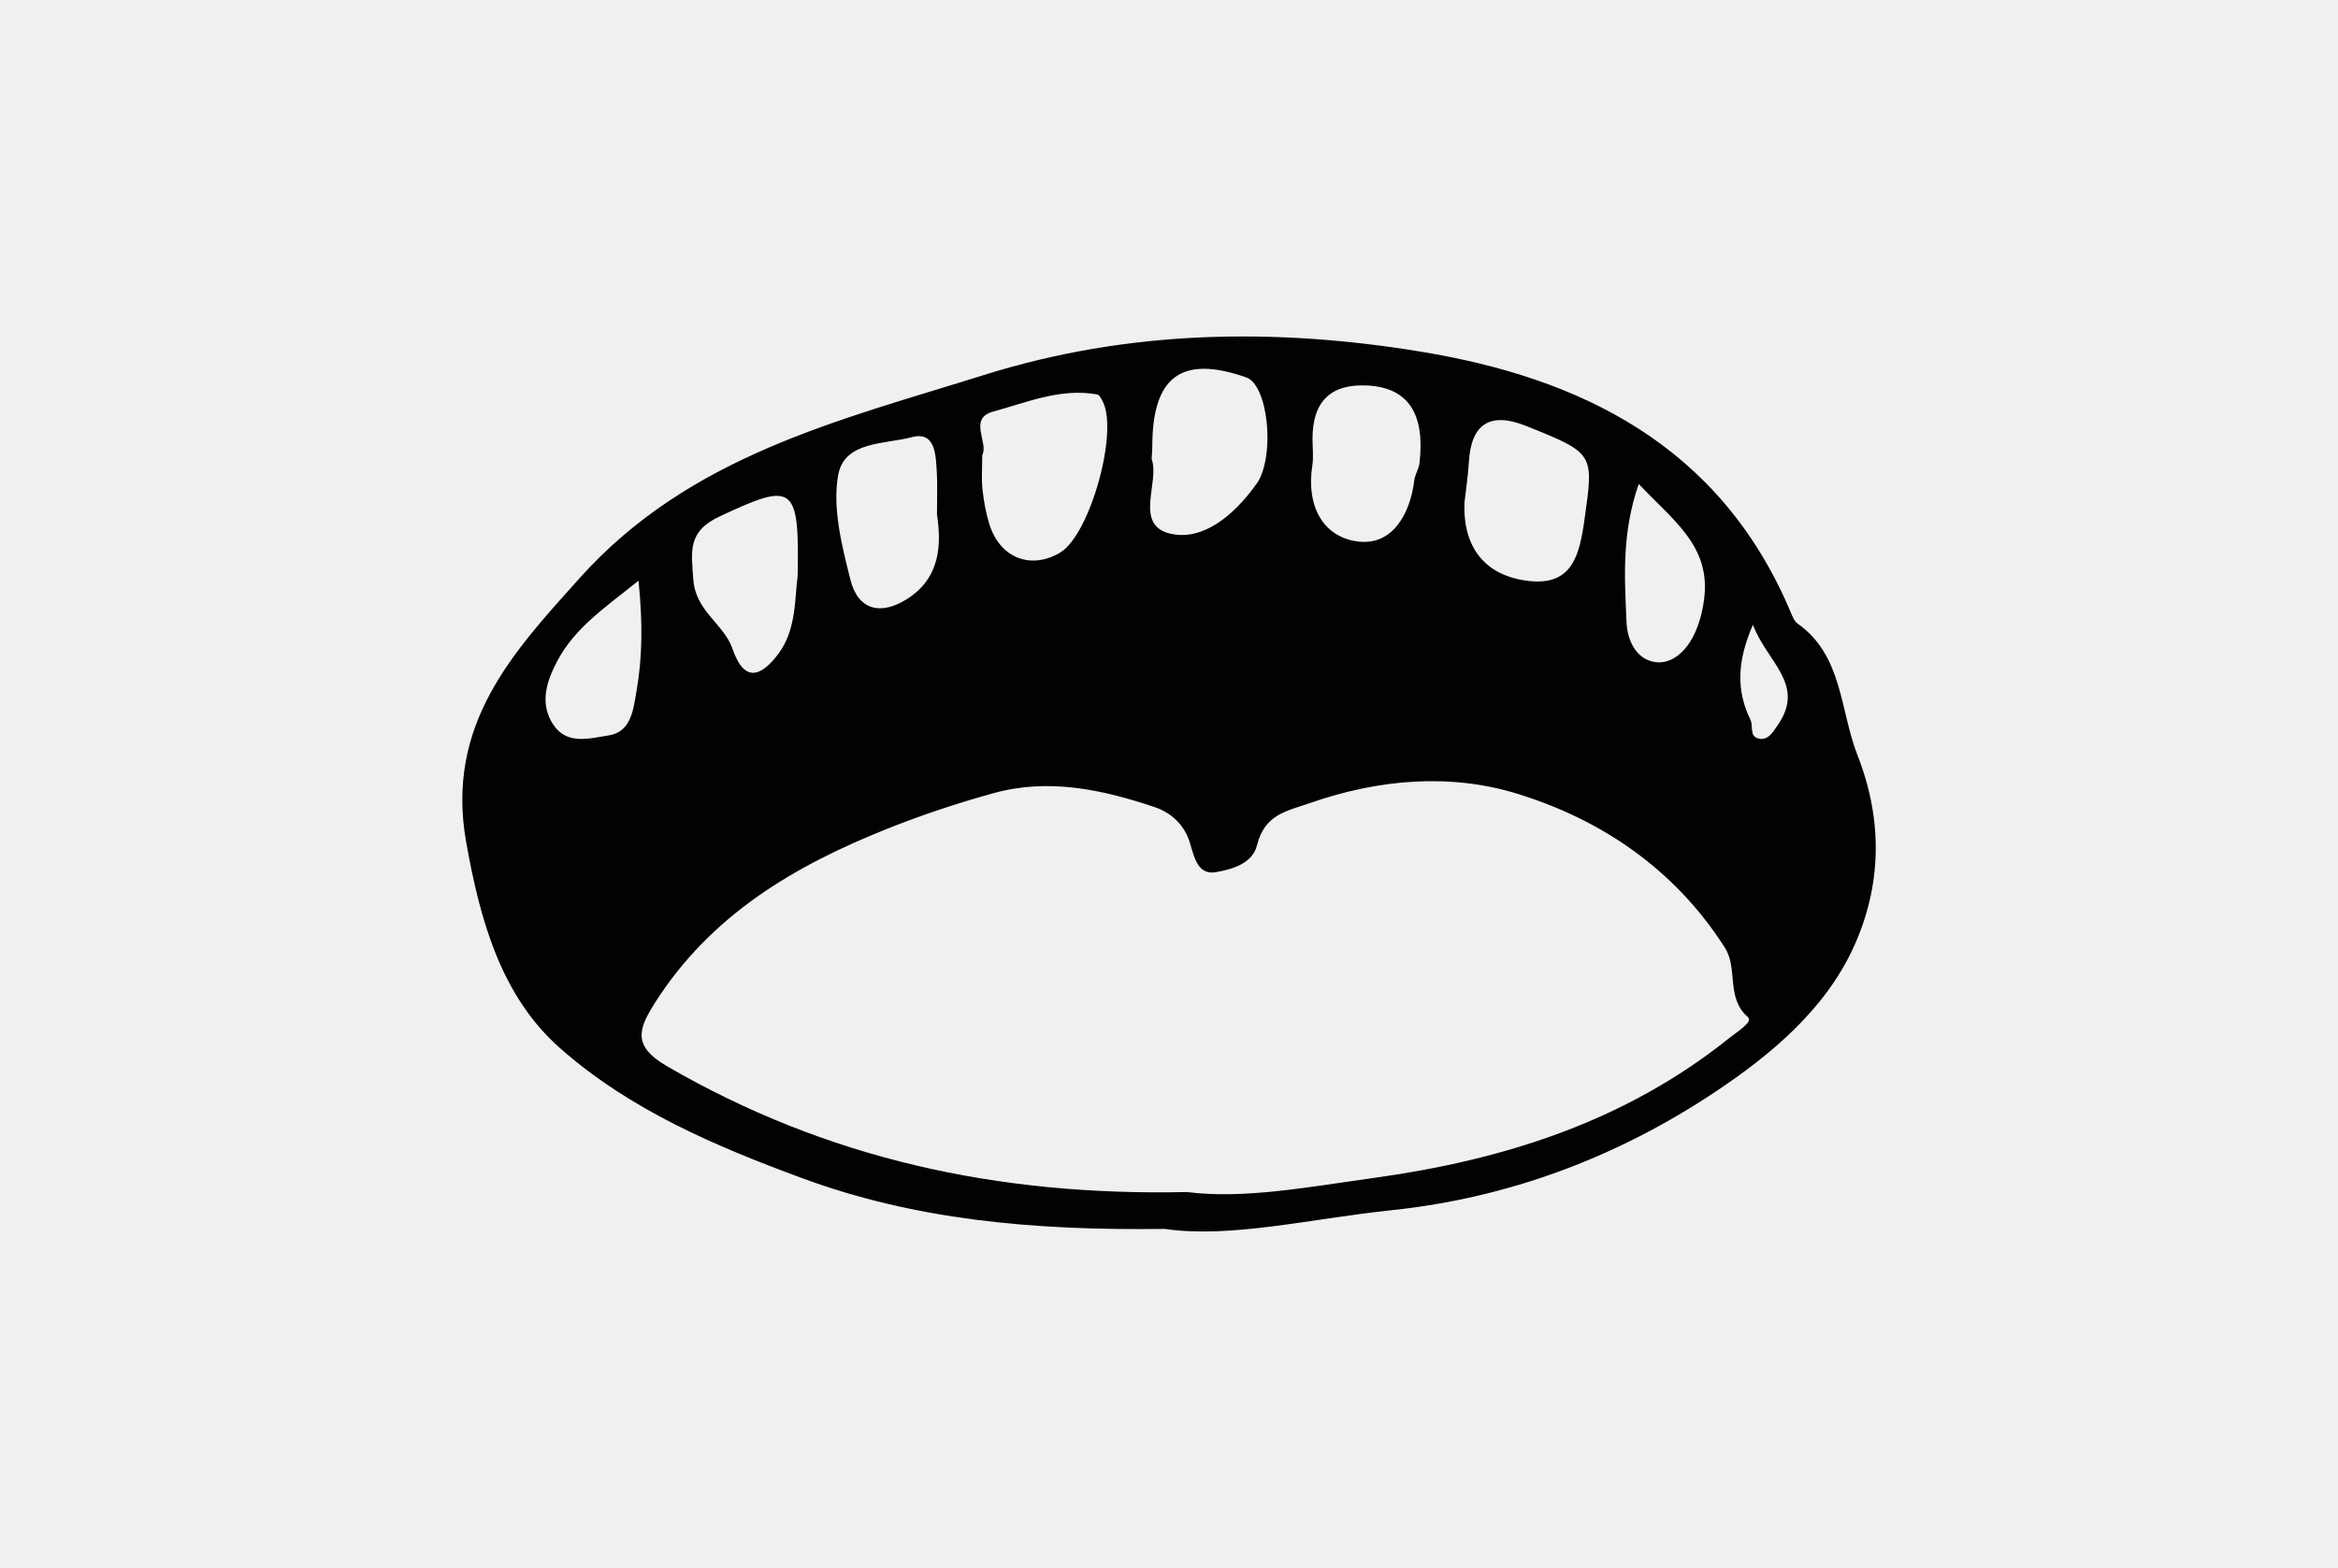
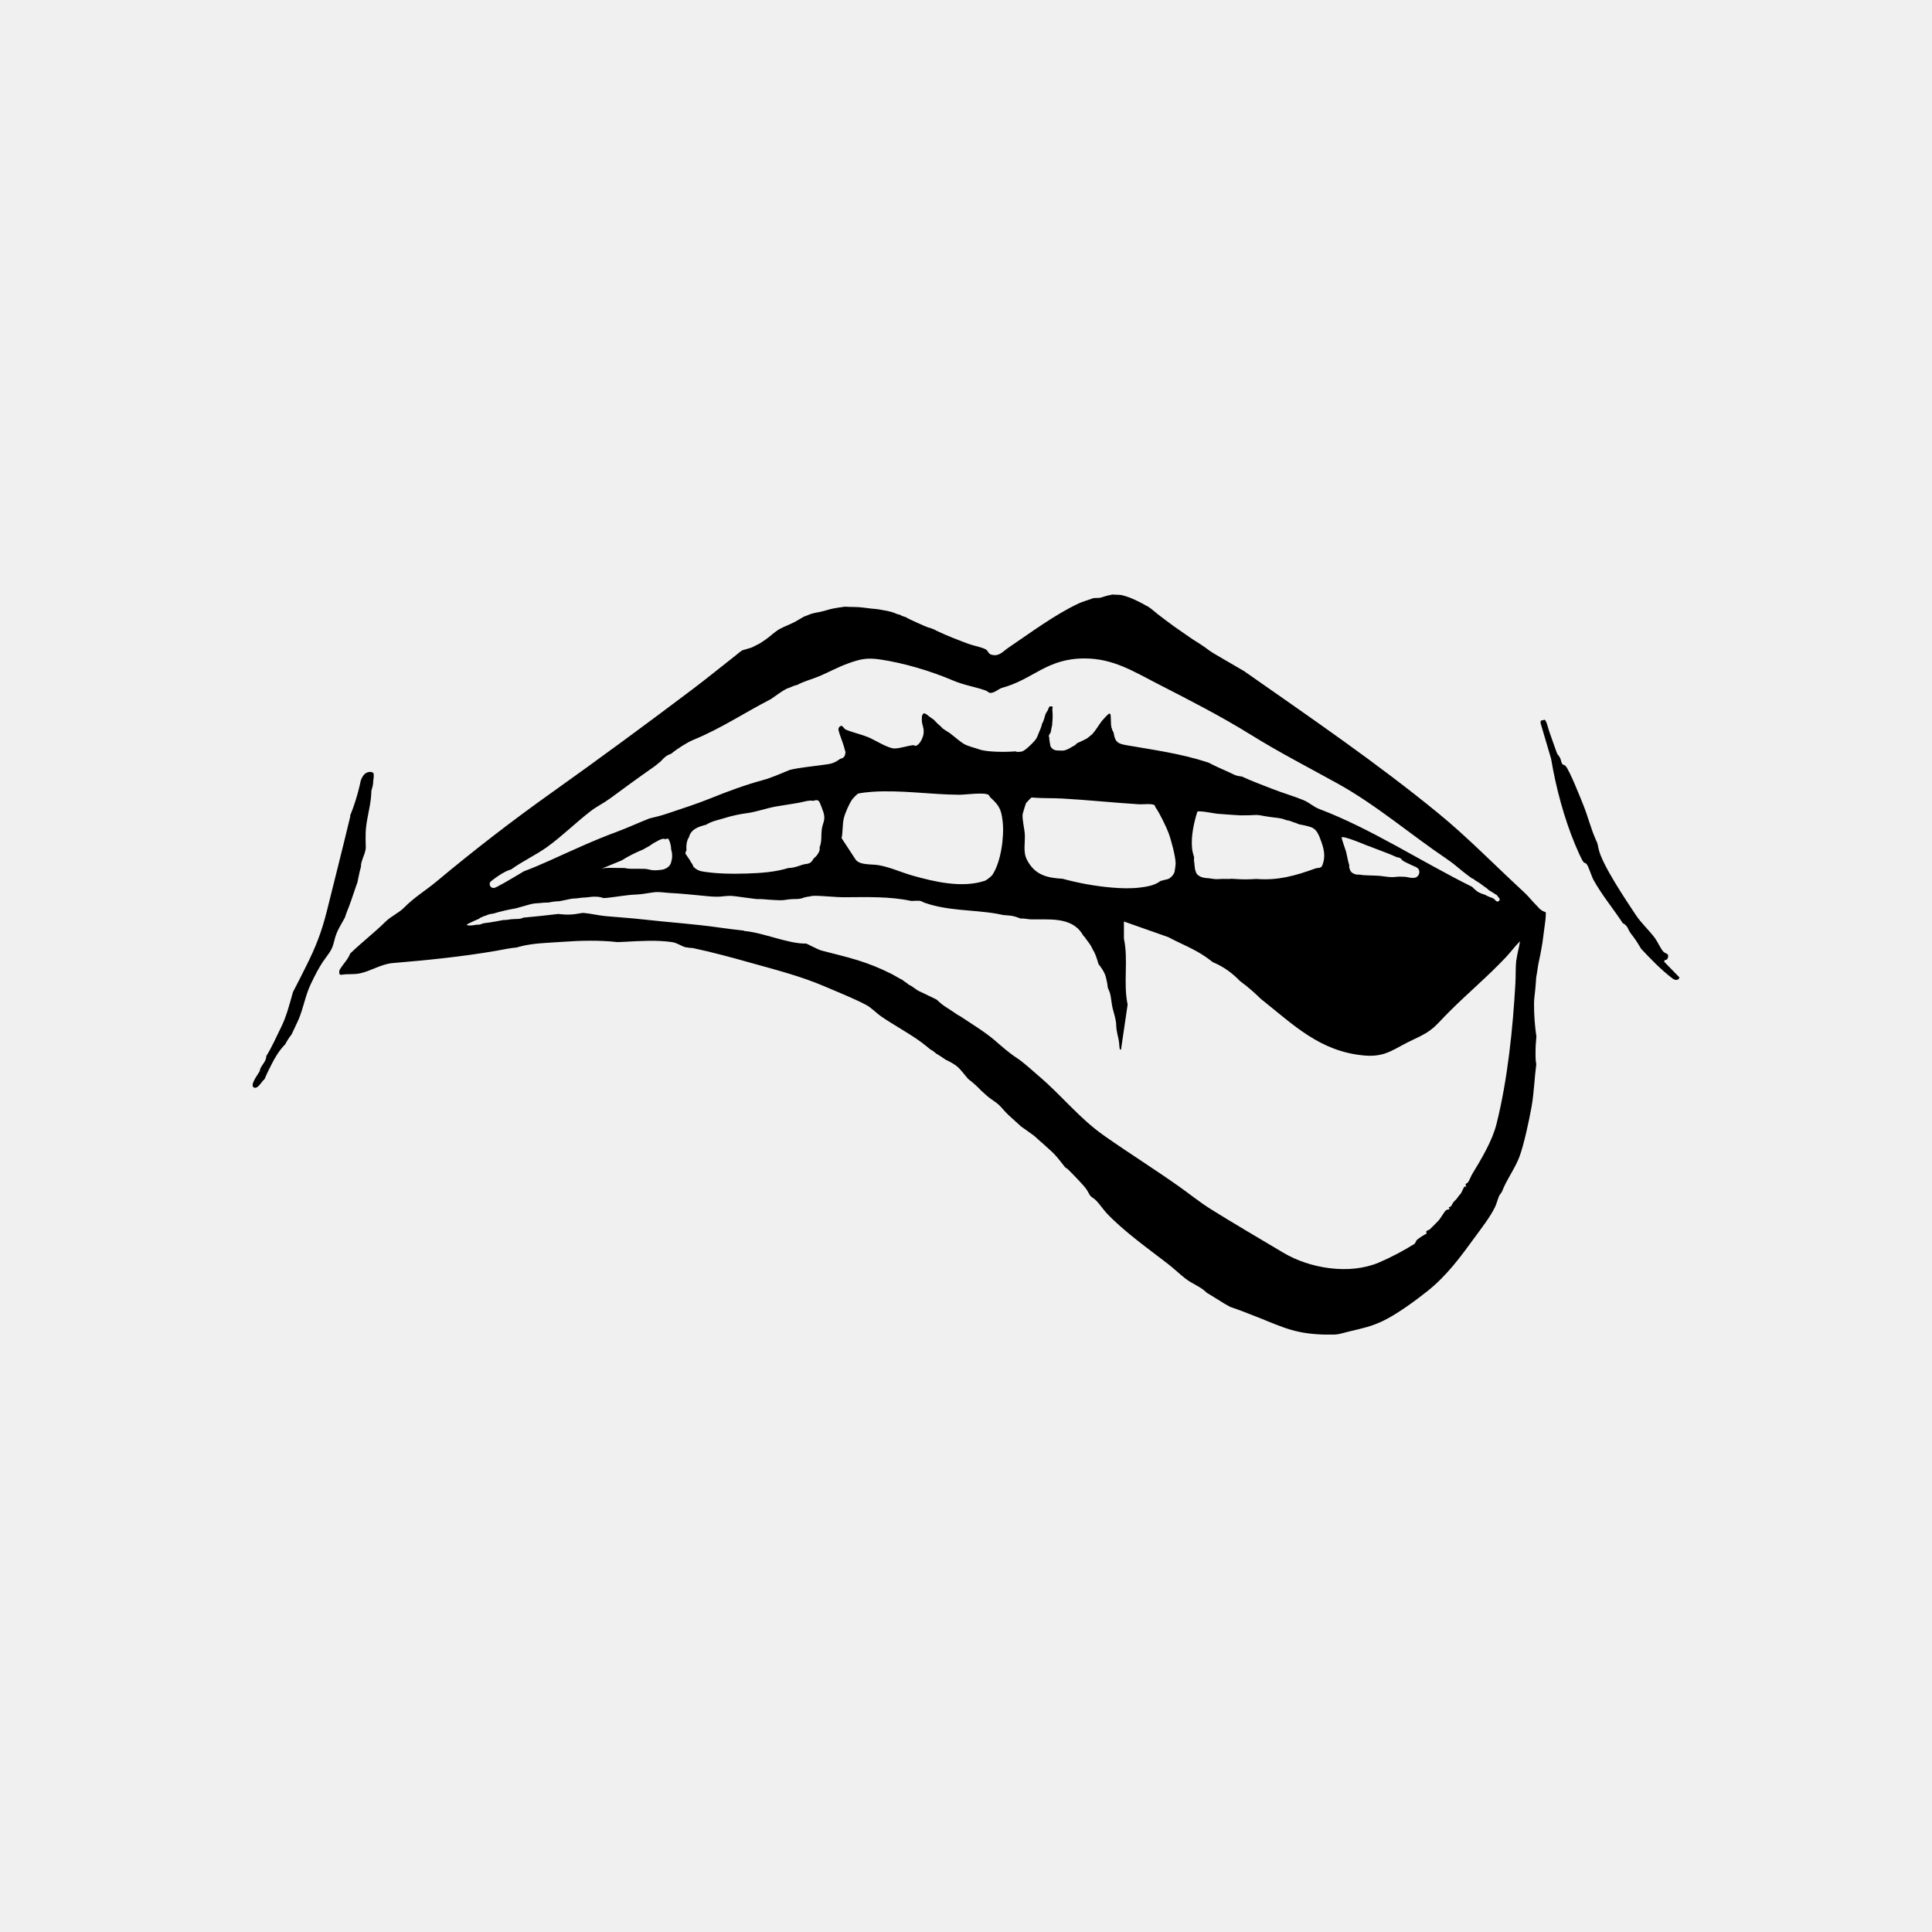
- <svg xmlns="http://www.w3.org/2000/svg" id="Vrstva_1" data-name="Vrstva 1" viewBox="0 0 500 335.39">
+ <svg xmlns="http://www.w3.org/2000/svg" width="650" height="650" viewBox="0 0 650 650" fill="none">
+   <g clip-path="url(#clip0_527_3352)">
+     <path d="M520.009 306.908C519.816 306.835 519.623 306.763 519.438 306.674C519.55 306.715 519.518 306.699 519.341 306.626C519.244 306.586 519.148 306.546 519.051 306.497C518.914 306.425 518.786 306.337 518.657 306.256C518.609 306.224 518.134 305.862 518.335 306.023C518.158 305.886 517.973 305.766 517.828 305.605C517.731 305.5 517.635 305.388 517.546 305.267C517.087 304.817 515.993 303.651 515.816 303.45C514.657 302.115 513.675 301.022 512.33 299.784C502.849 291.035 493.665 281.596 483.821 273.547C463.047 256.558 440.992 241.506 419.035 226.124C418.906 226.036 418.777 225.939 418.648 225.843C418.19 225.577 417.731 225.312 417.272 225.039C415.316 223.857 413.312 222.771 411.356 221.597C410.278 220.954 409.183 220.327 408.104 219.684C407.106 219.089 406.229 218.381 405.287 217.706C403.565 216.475 401.697 215.438 399.975 214.208C398.188 212.93 396.337 211.731 394.566 210.437C392.844 209.175 391.137 207.888 389.447 206.586C388.73 206.031 388.095 205.412 387.362 204.873C387.056 204.648 386.75 204.431 386.445 204.214C383.394 202.461 380.207 200.845 377.373 200.225C376.617 200.057 375.168 200.137 374.291 200.024C374.275 200.024 374.267 200.024 374.25 200.024C374.226 200.024 374.21 200.024 374.186 200.024H374.17C374.114 200.032 374.073 200.04 374.049 200.049C373.904 200.113 373.759 200.161 373.598 200.177C373.317 200.242 373.051 200.274 372.769 200.346C372.206 200.507 371.602 200.644 371.047 200.845C370.411 201.078 369.936 201.19 369.244 201.174C368.753 201.166 368.294 201.198 367.819 201.247C366.218 201.858 364.101 202.445 362.869 203.032C354.796 206.843 346.683 212.905 339.27 217.907C337.322 219.217 336.098 221.059 333.41 220.214C332.517 219.933 332.388 218.896 331.679 218.494C330.271 217.706 327.518 217.247 325.884 216.636C322.592 215.414 318.745 213.935 315.903 212.576C315.445 212.359 314.913 212.166 314.519 211.876C313.996 211.699 313.497 211.466 312.966 211.257C312.958 211.257 312.95 211.257 312.941 211.249C312.756 211.225 312.571 211.185 312.402 211.145C311.766 210.992 305.327 208.081 304.973 207.784C304.941 207.751 304.917 207.719 304.892 207.679C304.715 207.623 304.538 207.574 304.361 207.518C304.055 207.43 303.685 207.301 303.428 207.197C303.411 207.197 302.776 206.851 302.776 206.827C302.534 206.77 301.81 206.674 302.43 206.746C302.148 206.714 302.019 206.666 301.769 206.569C301.568 206.497 301.27 206.344 300.973 206.24C300.313 205.999 299.532 205.741 298.775 205.588C297.713 205.371 296.642 205.178 295.572 205.002C294.735 204.865 293.906 204.841 293.069 204.744C291.185 204.527 289.269 204.206 287.378 204.214C286.332 204.214 285.285 204.165 284.239 204.117C283.023 204.278 281.808 204.455 280.609 204.672C279.071 204.945 277.606 205.5 276.085 205.822C274.701 206.111 273.324 206.288 272.012 206.859C271.521 207.076 271.014 207.293 270.499 207.446C269.598 207.968 268.712 208.507 267.795 209.022C266.644 209.665 265.404 210.172 264.197 210.71C263.69 210.935 263.191 211.153 262.708 211.418C262.603 211.474 261.951 211.828 262.225 211.643C261.911 211.852 261.597 212.069 261.283 212.286C260.341 212.93 259.472 213.726 258.571 214.433C257.637 215.165 256.695 215.792 255.697 216.427C255.198 216.749 254.635 216.934 254.12 217.231C253.645 217.513 253.186 217.746 252.663 217.931C251.987 218.172 251.27 218.293 250.61 218.534C250.337 218.638 250.039 218.711 249.725 218.783C249.685 218.815 249.652 218.855 249.62 218.871C248.606 219.555 248.357 219.852 247.302 220.673C242.481 224.436 237.901 228.199 232.959 231.921C217.416 243.644 201.286 255.52 185.55 266.705C172.35 276.088 159.359 286.131 146.996 296.455C142.988 299.8 139.615 301.657 135.808 305.492C134.174 307.141 131.663 308.162 129.634 310.156C125.908 313.83 121.577 317.151 117.851 320.769C116.861 323.133 115.838 323.753 114.317 326.205C114.229 326.35 113.947 326.969 114.293 327.821C114.679 328.03 114.913 327.958 115.203 327.909C117.046 327.612 119.018 327.909 121.062 327.483C124.773 326.711 128.266 324.331 132.138 324.01C143.768 323.045 155.423 321.871 166.99 319.877C169.638 319.419 171.408 318.976 173.855 318.767C174.177 318.679 174.499 318.574 174.821 318.486C179.28 317.28 184.287 317.232 188.883 316.894C195.386 316.42 201.584 316.275 207.782 316.966C208.611 316.926 209.448 316.894 210.269 316.854C215.493 316.58 220.869 316.21 226.069 316.958C227.848 317.216 228.91 318.172 230.552 318.671C230.979 318.8 231.204 318.687 231.832 318.872L233.08 318.96C239.615 320.343 246.095 322.104 252.55 323.921C260.873 326.253 269.38 328.408 277.421 331.857C281.905 333.779 287.104 335.837 291.41 338.097C293.165 339.014 294.791 340.807 296.441 341.948C300.852 344.996 305.77 347.545 310.06 350.713C311.058 351.452 312.024 352.264 312.99 353.052C313.143 353.141 313.304 353.229 313.457 353.318C314.109 353.696 314.591 354.162 315.171 354.62C315.058 354.532 315.525 354.789 315.59 354.829C315.831 354.974 316.072 355.111 316.298 355.272C316.902 355.69 317.545 356.1 318.165 356.534C318.334 356.606 318.503 356.679 318.68 356.767C319.678 357.241 320.652 357.812 321.562 358.448C322.407 359.043 323.043 359.79 323.711 360.57C323.993 360.9 324.258 361.238 324.532 361.567H324.548C324.548 361.567 324.548 361.583 324.548 361.591C324.934 362.074 325.329 362.548 325.739 363.015C325.796 363.063 325.86 363.103 325.924 363.151C327.422 364.301 328.758 365.507 330.005 366.826C330.625 367.373 331.237 367.976 332.082 368.715C333.144 369.64 334.939 370.717 335.889 371.554C336.863 372.414 338.151 374.135 339.423 375.26C340.767 376.458 342.151 377.753 343.568 379.023C343.624 379.064 343.68 379.096 343.737 379.136C345.081 380.109 346.481 381.033 347.802 382.047C348.542 382.617 349.17 383.301 349.886 383.896C350.546 384.443 351.174 385.005 351.794 385.584C353.082 386.782 354.426 387.844 355.545 389.219C356.486 390.377 357.444 391.518 358.33 392.708C358.716 392.966 359.094 393.207 359.352 393.456C360.559 394.654 364.978 399.125 365.614 400.258C365.992 400.934 366.137 401.151 366.548 401.875C366.91 402.679 367.763 402.984 368.383 403.531C369.727 404.713 371.119 406.892 372.407 408.259C378.074 414.257 386.63 420.352 392.932 425.224C394.944 426.776 396.755 428.545 398.695 430.065C401.383 432.171 403.637 432.622 406.1 435.002L407.324 435.733L412.04 438.66L413.867 439.681C416.813 440.678 419.824 441.844 422.745 443.01C432.3 446.813 436.026 448.88 446.812 449.032C450.522 449.089 450.627 448.751 454.064 447.923C458.531 446.845 461.469 446.291 465.663 444.224C470.17 442.005 476.134 437.647 480.094 434.503C486.896 429.1 491.427 422.788 496.514 415.825C498.824 412.657 501.336 409.449 502.986 406.088C503.533 404.978 503.951 403.177 504.467 402.132C504.563 401.939 505.247 401.127 505.344 400.861C506.72 397.147 509.771 393.014 511.204 389.154C512.725 385.062 514.455 376.933 515.252 372.494C516.105 367.71 516.242 362.822 516.862 358.046C516.814 357.772 516.765 357.507 516.733 357.233C516.596 356.204 516.62 355.175 516.612 354.138C516.604 352.321 516.725 350.544 516.902 348.759C516.355 345.076 516.089 341.249 516.105 337.55C516.113 335.797 516.451 334.044 516.572 332.292C516.637 331.311 516.765 330.346 516.798 329.365C516.822 328.521 517.079 327.692 517.176 326.864C517.385 325.055 517.78 323.246 518.158 321.469C518.472 320.014 518.697 318.526 518.955 317.047C519.285 314.482 519.615 311.925 519.961 309.416C520.001 309.119 520.122 307.181 520.082 307.076C520.065 307.028 520.033 306.988 520.001 306.94L520.009 306.908ZM165.058 296.616C166.587 295.345 168.213 294.228 169.968 293.303C170.386 293.086 170.813 292.909 171.256 292.732C171.497 292.636 171.706 292.587 171.948 292.523C175.763 289.741 180.295 287.683 184.102 284.941C189.229 281.242 193.825 276.643 198.847 272.8C200.755 271.344 203.105 270.21 205.27 268.618C210.269 264.928 215.163 261.35 220.169 257.868C220.676 257.514 221.513 256.775 222.278 256.156C222.898 255.464 223.566 254.797 224.322 254.274C224.765 253.969 225.361 253.792 225.852 253.558C227.808 251.91 231.381 249.691 233.023 249.024C242.207 245.301 250.586 239.729 259.416 235.17C261.066 234.06 262.619 232.814 264.35 231.873C264.897 231.576 265.493 231.431 266.056 231.19C266.596 230.956 267.086 230.715 267.658 230.554C267.827 230.506 267.996 230.482 268.165 230.466C270.499 229.163 273.18 228.552 275.634 227.507C278.894 226.124 282.033 224.387 285.374 223.189C289.414 221.75 291.636 221.219 295.99 221.855C303.999 223.02 313.119 225.738 320.516 228.898C324.371 230.546 327.687 230.964 331.462 232.259C332.734 232.693 332.573 233.602 334.489 232.822C334.939 232.637 336.605 231.568 336.855 231.503C347.761 228.584 351.995 221.525 364.889 221.525C374.444 221.525 381.229 225.819 389.278 229.959C400.152 235.548 410.535 240.814 420.854 247.214C430.609 253.269 439.93 258.021 449.903 263.545C463.127 270.862 474.5 280.744 486.839 289.049C489.053 290.537 490.252 291.711 492.2 293.239C493.19 294.019 494.188 294.782 495.202 295.506C495.275 295.522 495.347 295.538 495.411 295.57C495.532 295.635 495.669 295.683 495.782 295.755C495.919 295.844 496.031 295.956 496.152 296.061C496.184 296.085 496.216 296.109 496.249 296.125C496.345 296.189 496.442 296.254 496.538 296.326C496.925 296.583 497.343 296.793 497.722 297.058C497.907 297.195 498.1 297.323 498.285 297.46C498.374 297.524 498.462 297.589 498.551 297.661C498.639 297.725 498.72 297.79 498.808 297.862C498.832 297.886 498.985 298.023 498.881 297.918C498.792 297.83 498.897 297.918 498.921 297.942C499.017 298.007 499.106 298.079 499.203 298.151C499.219 298.167 499.235 298.176 499.243 298.192C499.347 298.256 499.452 298.32 499.549 298.401C499.758 298.505 499.959 298.642 500.12 298.811C500.354 298.939 500.571 299.132 500.724 299.341C500.804 299.398 500.885 299.454 500.957 299.51C500.965 299.518 500.973 299.526 500.981 299.526C501.014 299.542 501.062 299.567 501.142 299.615C501.175 299.631 501.191 299.655 501.215 299.679C501.231 299.687 501.255 299.711 501.271 299.719C501.271 299.719 501.263 299.711 501.255 299.703C501.327 299.743 501.416 299.792 501.488 299.84C501.336 299.735 501.521 299.864 501.593 299.896C501.674 299.936 501.738 299.985 501.794 300.041C501.794 300.033 501.794 300.041 501.81 300.057C501.835 300.073 501.859 300.081 501.875 300.089C501.931 300.121 501.931 300.121 501.859 300.089C501.931 300.113 502.004 300.145 502.068 300.186C502.148 300.226 502.221 300.274 502.301 300.314C502.406 300.371 502.495 300.451 502.591 300.523C502.607 300.531 502.607 300.539 502.615 300.539C502.728 300.668 502.768 300.7 502.752 300.628C502.728 300.62 502.969 300.765 502.986 300.773C503.026 300.797 503.058 300.821 503.09 300.845C503.243 300.925 503.396 300.998 503.533 301.102C503.686 301.215 503.782 301.36 503.839 301.504C504.048 301.721 504.273 301.995 504.442 302.252C504.909 302.927 503.871 303.683 503.324 303.112C503.179 302.968 503.042 302.823 502.905 302.67C502.8 302.558 502.688 302.477 502.559 302.349C502.205 302.148 501.81 302.019 501.432 301.874C500.965 301.697 500.498 301.52 500.064 301.279C499.927 301.207 499.79 301.118 499.653 301.038C499.541 301.014 499.42 300.99 499.315 300.95C498.575 300.684 497.826 300.443 497.158 300.009C496.45 299.55 495.878 298.923 495.267 298.36C478.138 289.878 461.429 278.846 443.745 272.132C441.95 271.449 440.542 270.026 438.546 269.197C435.237 267.822 431.398 266.753 427.889 265.354C424.903 264.156 421.12 262.805 417.868 261.277C416.982 261.109 416.089 261.06 415.26 260.65C412.893 259.484 410.431 258.495 408.056 257.321C407.613 257.104 407.187 256.871 406.752 256.638C406.487 256.542 406.229 256.453 405.979 256.373C397.182 253.534 388.376 252.336 379.289 250.768C376.399 250.27 375.176 249.9 374.701 246.7C374.693 246.636 374.685 246.571 374.685 246.507C374.637 246.418 374.597 246.338 374.597 246.346C374.395 245.936 374.186 245.655 374.106 245.212C374.106 245.212 374.106 245.22 374.114 245.228C373.719 244.312 373.776 243.114 373.743 242.173C373.719 241.634 373.703 240.862 373.647 240.549C373.558 240.332 373.526 240.219 373.534 240.171C373.486 240.155 373.446 240.147 373.405 240.131C373.317 240.123 373.228 240.107 373.148 240.099C372.785 240.227 371.031 242.133 370.701 242.567C369.663 243.926 368.697 245.655 367.505 246.973C367.441 247.046 366.226 248.051 366 248.22C365.501 248.589 363.916 249.369 362.257 250.101C362.177 250.222 362.08 250.334 361.976 250.423C361.944 250.463 361.911 250.511 361.871 250.551C361.807 250.616 361.292 250.953 361.589 250.752C361.332 250.929 361.106 251.034 360.825 251.162C361.002 251.074 360.793 251.195 360.72 251.227C360.302 251.46 359.907 251.741 359.481 251.95C359.601 251.894 358.748 252.256 359.134 252.095C358.748 252.264 358.66 252.296 358.861 252.208C359.062 252.119 358.973 252.159 358.587 252.32C358.555 252.328 358.523 252.336 358.491 252.352C358.338 252.385 358.322 252.385 358.458 252.328C358.668 252.232 358.579 252.272 358.185 252.441C358.161 252.441 358.136 252.449 358.112 252.457C357.581 252.586 356.969 252.513 356.422 252.513C356.382 252.513 356.358 252.521 356.317 252.521C356.285 252.521 356.245 252.521 356.189 252.505C355.641 252.505 355.126 252.473 354.611 252.24C354.313 252.111 354.064 251.918 353.846 251.677C353.718 251.532 353.597 251.379 353.508 251.211C353.267 250.768 353.412 250.784 353.275 250.31C353.42 250.817 353.194 249.844 353.218 249.956C353.259 250.157 353.235 250.061 353.202 249.924C353.154 249.731 353.13 249.538 353.122 249.353C353.098 249.273 353.09 249.192 353.09 249.112C353.09 249.088 353.074 249.056 353.066 249.032C353.066 249.016 353.066 248.999 353.066 248.991C353.066 248.991 353.066 248.991 353.057 248.975C353.017 248.855 353.017 248.71 353.025 248.581C353.025 248.549 353.033 248.38 353.041 248.388C353.041 248.348 353.033 248.308 353.025 248.268C353.001 248.203 352.985 248.139 352.977 248.075C352.977 248.051 352.961 248.035 352.953 248.01C352.888 247.874 352.872 247.721 352.888 247.568C352.913 247.351 352.977 247.182 353.09 247.046C353.106 247.021 353.106 247.005 353.122 246.981C353.146 246.949 353.162 246.933 353.17 246.917C353.17 246.925 353.154 246.933 353.146 246.949C353.194 246.885 353.194 246.885 353.17 246.917C353.194 246.893 353.218 246.861 353.235 246.837C353.275 246.724 353.339 246.627 353.42 246.539C353.436 246.515 353.452 246.483 353.468 246.459C353.516 246.298 353.565 246.137 353.589 245.968C353.701 245.317 353.782 244.658 353.975 244.022C354.096 242.39 354.281 240.822 354.056 238.965C353.959 238.145 354.667 237.493 353.259 237.67C352.76 237.847 352.736 238.651 352.462 239.053C351.295 240.782 351.746 240.79 351.021 242.607C350.9 242.913 350.739 243.21 350.57 243.492C350.554 243.564 350.546 243.636 350.538 243.709C350.353 244.706 349.894 245.51 349.54 246.443C349.202 247.335 348.896 248.252 348.276 248.999C347.632 249.771 346.916 250.511 346.16 251.17C345.926 251.379 345.709 251.597 345.451 251.798C345.258 251.95 345.081 252.119 344.88 252.264C344.856 252.28 344.679 252.368 344.614 252.401C344.566 252.449 344.509 252.489 344.453 252.521C344.332 252.642 344.115 252.722 343.97 252.77C343.713 252.867 343.415 252.923 343.101 252.923C343.004 252.947 342.908 252.955 342.803 252.955C342.666 252.971 342.521 252.971 342.377 252.955C342.103 252.939 341.853 252.923 341.596 252.787C338.513 253.06 332.058 253.06 329.538 252.143C327.84 251.524 325.796 251.178 324.113 250.173C323.486 249.795 321.288 248.075 319.558 246.644C319.534 246.627 319.501 246.611 319.477 246.587C318.761 246.121 318.028 245.719 317.336 245.212C316.998 244.971 316.773 244.633 316.467 244.36C316.121 244.055 315.759 243.781 315.429 243.46C315.002 243.041 314.6 242.599 314.189 242.165C314.157 242.141 314.117 242.117 314.084 242.093C313.948 241.996 313.811 241.884 313.674 241.787C313.658 241.779 313.634 241.763 313.601 241.747C313.44 241.658 313.296 241.562 313.151 241.441C313.102 241.393 313.078 241.377 313.062 241.361C312.917 241.256 312.772 241.16 312.628 241.055C312.515 240.975 312.306 240.862 312.241 240.734C312.241 240.734 312.241 240.734 312.241 240.726C312.177 240.686 312.104 240.637 312.048 240.589C311.855 240.444 311.847 240.436 312.024 240.557C311.935 240.485 311.839 240.42 311.75 240.348C311.75 240.348 311.75 240.348 311.742 240.348C311.823 240.42 311.831 240.436 311.742 240.388C311.702 240.372 311.67 240.332 311.629 240.308C311.541 240.267 311.46 240.219 311.38 240.163C311.364 240.163 311.348 240.147 311.324 240.139C311.291 240.115 311.259 240.091 311.227 240.066C311.243 240.066 311.251 240.074 311.243 240.082C311.227 240.074 311.211 240.066 311.195 240.058C311.074 240.026 310.8 240.026 311.155 240.034C311.155 240.034 311.138 240.034 311.13 240.026C311.082 240.026 311.034 240.01 310.994 240.002C310.961 240.002 310.929 240.002 310.905 240.002C310.921 240.002 310.857 240.01 310.768 240.026C310.744 240.034 310.728 240.05 310.704 240.058C310.639 240.147 310.567 240.227 310.487 240.3C310.478 240.316 310.462 240.332 310.454 240.348C310.414 240.436 310.366 240.509 310.326 240.557C310.285 240.661 310.245 240.766 310.189 240.846C310.173 241.482 310.1 242.117 310.165 242.728C310.334 244.312 310.969 245.06 310.704 246.941C310.519 248.22 309.416 250.64 308.048 250.937C307.758 251.002 307.597 250.68 307.307 250.704C305.239 250.897 302.961 251.773 301.013 251.814C298.807 251.862 294.397 248.951 292.014 247.986C289.648 247.03 286.919 246.451 284.633 245.494C283.925 245.196 283.506 244.135 283.064 244.199C282.371 244.304 281.905 245.068 282.146 245.759C282.532 247.512 283.82 250.302 284.239 252.344C284.464 252.754 284.504 253.261 284.343 253.727C284.231 254.716 283.531 255.118 282.653 255.319C281.454 256.172 280.44 256.815 278.605 257.096C275.192 257.611 271.771 257.949 268.366 258.495C267.473 258.64 266.596 258.817 265.726 259.026C262.732 260.224 259.762 261.607 256.736 262.435C250.675 264.092 245.024 266.174 239.205 268.53C234.335 270.5 229.345 272.076 224.395 273.748C222.455 274.4 220.483 274.898 218.503 275.356C214.752 276.828 211.042 278.557 207.444 279.883C199.845 282.681 192.593 286.074 184.89 289.54C182.154 290.77 179.031 292.113 176.238 293.142C175.755 293.432 175.272 293.729 174.789 294.019C173.276 294.927 171.738 295.804 170.225 296.704C169.525 297.122 168.793 297.476 168.084 297.87C167.65 298.111 167.175 298.409 166.676 298.569C166.128 298.939 165.243 298.698 164.937 298.127C164.929 298.103 164.913 298.079 164.905 298.063C164.663 297.613 164.671 296.921 165.098 296.567L165.058 296.616ZM477.366 294.123C477.486 293.818 477.269 294.38 477.245 294.421C477.189 294.525 477.1 294.614 477.02 294.702C476.416 295.514 475.112 295.41 474.307 295.273C473.8 295.184 473.293 295.056 472.778 294.999C472.23 294.943 471.675 294.999 471.12 294.943C470.709 294.903 470.403 294.959 469.848 295.008C469.429 295.048 469.003 295.088 468.584 295.096C467.441 295.112 466.21 294.943 465.083 294.782C463.996 294.622 462.853 294.605 461.751 294.557C460.817 294.517 459.883 294.485 458.95 294.453C458.483 294.437 458.04 294.34 457.581 294.284C457.34 294.26 457.106 294.276 456.865 294.228C456.849 294.228 456.841 294.228 456.825 294.228C456.68 294.26 456.543 294.268 456.398 294.228C456.076 294.195 455.778 294.083 455.448 293.922C455.287 293.874 455.143 293.785 455.014 293.673C454.804 293.568 454.619 293.415 454.523 293.206C454.643 293.472 454.442 293.142 454.37 293.005C454.217 292.82 454.12 292.595 454.12 292.362C454.12 292.362 454.12 292.362 454.12 292.354C454.12 292.346 454.12 292.338 454.104 292.33C453.895 291.96 453.879 291.566 453.967 291.18C453.436 289.54 453.122 287.457 452.857 286.485C452.688 285.857 451.199 281.853 451.392 281.668C451.891 281.604 452.35 281.708 452.824 281.837C454.466 282.263 457.493 283.445 459.835 284.426C460.584 284.667 461.324 284.957 462.04 285.246C464.584 286.267 467.176 287.136 469.655 288.261C469.727 288.294 469.848 288.358 469.936 288.406C470.178 288.454 470.444 288.454 470.661 288.527C470.862 288.591 471.144 288.76 471.248 288.84C471.418 288.937 471.546 289.074 471.643 289.234C471.659 289.275 471.675 289.299 471.691 289.331C471.764 289.411 471.812 289.468 471.836 289.5C472.303 289.773 472.762 290.047 473.253 290.272C474.122 290.682 474.975 291.108 475.869 291.486C476.529 291.759 477.261 292.073 477.47 292.925C477.47 292.941 477.543 293.335 477.543 293.472C477.543 293.617 477.261 294.421 477.382 294.131L477.366 294.123ZM403.565 294.734C402.832 294.437 402.422 293.809 402.253 293.07C402.213 292.973 402.172 292.877 402.148 292.78C402.043 292.515 402.011 292.209 401.979 291.856C401.923 291.293 401.826 290.746 401.81 290.175C401.665 289.661 401.657 289.066 401.762 288.495C401.416 287.393 401.134 286.292 401.045 285.246C400.699 281.258 401.641 276.868 402.832 273.089C403.476 272.623 408.418 273.676 409.577 273.78C412.137 274.022 414.809 274.142 417.457 274.327C417.586 274.327 417.723 274.311 417.852 274.311C418.834 274.279 419.816 274.311 420.798 274.271C421.554 274.239 422.303 274.158 423.059 274.199C423.913 274.239 424.766 274.488 425.611 274.601C426.319 274.697 427.036 274.81 427.744 274.922C429.265 275.163 430.859 275.147 432.292 275.766C432.984 276.064 433.692 276 434.384 276.329C434.875 276.562 435.455 276.723 435.994 276.892C436.34 277.005 436.654 277.174 436.968 277.31C438.401 277.568 439.801 277.857 441.065 278.291C443.029 278.959 443.737 281.001 444.413 282.834C445.452 285.64 446.047 288.189 444.896 291.092C444.413 292.306 443.439 291.856 442.538 292.185C435.503 294.758 429.74 296.27 422.753 295.715C421.997 295.763 421.232 295.804 420.476 295.828C418.455 295.884 416.419 295.82 414.399 295.659C413.095 295.812 411.759 295.619 410.447 295.739C409.795 295.804 409.199 295.796 408.547 295.739C407.847 295.683 407.171 295.514 406.47 295.45C406.205 295.426 405.939 295.442 405.682 295.41C405.585 295.402 404.869 295.257 405.086 295.297C404.45 295.192 404.024 295.056 403.549 294.742L403.565 294.734ZM344.791 280.808C344.687 278.701 343.874 275.911 344.051 273.909C344.075 273.644 345.105 270.347 345.226 270.162C345.395 269.905 346.876 268.385 347.085 268.297C350.506 268.626 353.991 268.474 357.42 268.659C365.984 269.133 374.669 270.066 383.153 270.588C384.32 270.661 387.579 270.299 388.328 270.846C388.658 271.039 388.626 271.481 388.811 271.714C389.954 273.202 392.369 278.187 393.101 280.116C393.978 282.44 395.564 288.278 395.532 290.617C395.532 290.939 395.242 293.054 395.154 293.367C394.856 294.356 393.689 295.627 392.691 295.828C391.926 295.98 391.169 296.181 390.397 296.415C388.521 297.918 385.68 298.352 383.434 298.618C380.327 298.988 377.132 298.875 374.017 298.61C368.399 298.119 362.909 297.114 357.492 295.651C352.663 295.337 348.357 294.67 345.548 289.355C344.123 286.661 344.928 283.719 344.791 280.8V280.808ZM333.893 294.332C333.595 294.782 331.929 296.125 331.43 296.294C323.775 298.875 314.583 296.712 307.058 294.597C303.299 293.536 299.773 291.856 295.749 291.1C293.374 290.658 289.455 291.172 287.933 289.291L283.144 281.99C283.603 279.851 283.378 277.616 283.869 275.413C284.263 273.636 285.688 270.403 286.742 268.924C287 268.562 288.408 267.083 288.746 266.994C289.76 266.729 292.223 266.472 293.342 266.399C303.13 265.724 312.917 267.316 322.689 267.388C324.645 267.404 331.349 266.447 332.621 267.453C332.798 267.597 332.983 268.104 333.289 268.377C336.235 271.023 336.895 272.446 337.338 276.41C337.901 281.54 336.774 289.982 333.885 294.332H333.893ZM275.586 286.501C275.16 287.465 274.524 288.221 273.743 288.832C273.477 289.283 273.252 289.628 273.107 289.797C272.222 290.826 271.159 290.545 270.04 290.915C267.481 291.759 267.127 291.928 265.179 292.049C260.841 293.415 255.705 293.753 251.19 293.89C246.344 294.035 241 293.994 236.227 293.174C235.052 292.973 234.118 292.459 233.297 291.614C233.192 291.381 233.096 291.14 233.015 290.899C232.798 290.553 232.556 290.191 232.355 289.894C232.251 289.741 232.178 289.58 232.122 289.435L230.592 287.176C230.552 287.007 230.729 286.549 230.971 285.97C230.866 285.118 230.914 284.177 231.14 283.124C231.172 283.019 231.22 282.931 231.261 282.834C231.277 282.754 231.293 282.665 231.309 282.561C231.462 282.223 231.615 281.974 231.776 281.733C231.8 281.636 231.824 281.532 231.864 281.403C232.677 278.822 235.18 278.098 237.563 277.471C239.575 276.225 241.426 275.951 243.777 275.228C246.216 274.472 248.695 273.925 251.238 273.587C254.643 273.137 257.734 271.939 261.066 271.336C263.69 270.862 266.338 270.532 268.962 270.042C270.218 269.808 272.173 269.125 273.654 269.439C274.371 269.173 275.168 268.964 275.667 269.776C275.9 270.154 276.882 272.767 277.051 273.322C277.84 275.992 276.753 276.828 276.464 279.119C276.222 281.017 276.536 282.705 275.884 284.7C275.852 284.796 275.804 284.925 275.731 285.077C275.828 285.528 275.795 286.026 275.578 286.525L275.586 286.501ZM221.143 282.987C221.207 282.947 221.264 282.906 221.328 282.866C221.505 282.762 221.682 282.673 221.867 282.593C221.972 282.553 222.069 282.504 222.173 282.472C222.181 282.472 222.189 282.472 222.197 282.472C222.222 282.464 222.246 282.448 222.286 282.432C222.455 282.36 222.632 282.295 222.809 282.247C223.139 282.159 223.437 282.191 223.719 282.295C223.815 282.295 223.904 282.295 224 282.295C224.025 282.295 224.049 282.295 224.073 282.295C224.089 282.295 224.113 282.279 224.121 282.279C224.363 282.207 224.588 282.094 224.846 282.183C225.377 283.019 225.795 284.499 225.819 285.873C225.844 285.938 225.86 286.002 225.876 286.05C225.876 286.05 225.892 286.147 225.9 286.235C226.133 286.782 226.093 287.441 226.133 288.069C226.158 288.487 226.045 288.985 225.988 289.283C225.948 289.492 225.908 289.669 225.852 289.837C225.642 291.124 224.741 291.936 223.469 292.418C222.761 292.684 221.988 292.676 221.248 292.756C220.435 292.853 219.662 292.82 218.857 292.652C218.125 292.491 217.44 292.322 216.692 292.314C215.959 292.314 215.227 292.29 214.495 292.29C213.11 292.298 211.565 292.394 210.18 292.033C209.343 292.016 208.458 292 207.476 292.008C205.729 292.024 204.176 291.832 202.421 292.25L209.142 289.484C211.428 288.028 213.883 286.822 216.37 285.801C217.07 285.375 217.811 285.005 218.535 284.595C219.026 284.233 219.509 283.879 220.04 283.574C220.33 283.405 220.62 283.228 220.926 283.091C221.022 283.051 221.111 283.011 221.207 282.971C221.183 282.971 221.159 282.971 221.135 282.971L221.143 282.987ZM510.133 322.981C509.859 325.497 509.988 328.102 509.851 330.603C508.99 346.025 507.235 363.191 503.469 378.195C502.044 383.88 498.422 389.854 495.339 394.952C494.937 395.619 494.252 397.299 493.93 397.734C493.552 398.248 492.659 398.087 493.335 399.229C493.126 399.229 492.804 399.149 492.643 399.286C492.49 399.414 491.773 401.079 491.612 401.336C491.282 401.867 490.896 402.108 490.421 402.847C489.866 403.716 489.431 403.925 488.964 404.488C488.514 405.035 488.449 406.032 487.419 406.168L487.66 406.876C487.258 406.9 486.823 406.932 486.493 407.197C485.849 407.704 484.666 409.963 483.885 410.743C483.217 411.411 481.519 413.18 480.996 413.638C480.553 414.024 479.418 413.871 480.006 414.997C479.177 415.423 477.551 416.42 476.786 417.079C476.319 417.489 476.182 418.301 475.901 418.478C472.287 420.746 468.021 423.005 463.972 424.742C454.128 428.955 440.743 426.832 431.744 421.453C423.752 416.677 415.437 411.853 407.436 406.852C403.677 404.504 400.208 401.674 396.61 399.133C388.409 393.336 379.764 387.916 371.482 382.095C363.159 376.249 357.452 368.852 349.838 362.323C347.81 360.586 344.332 357.402 342.272 356.059C339.455 354.226 337.378 352.329 334.617 349.965C331.317 347.143 327.043 344.57 323.26 342.037C322.737 341.755 322.222 341.466 321.739 341.128C320.459 340.244 319.163 339.407 317.859 338.563C316.861 337.912 315.976 337.092 315.091 336.288C314.406 335.958 313.706 335.628 312.998 335.267C311.734 334.623 310.43 334.052 309.15 333.433C308.032 332.887 307.138 331.922 306.043 331.439C305.754 331.311 305.544 331.142 305.311 330.941C305.271 330.901 305.206 330.844 305.142 330.78C305.11 330.772 304.957 330.667 304.925 330.643C304.522 330.338 304.08 330.105 303.701 329.759C303.677 329.735 303.653 329.711 303.629 329.686C302.719 329.284 300.876 328.143 300.071 327.733C291.443 323.383 285.728 322.217 276.431 319.813C275.119 319.475 271.481 317.449 271.191 317.449C265.259 317.593 256.816 313.766 250.473 313.227C250.409 313.227 250.369 313.171 250.337 313.107C247.479 312.777 244.63 312.447 241.773 312.037C233.49 310.855 225.087 310.317 216.772 309.376C212.386 308.877 208.007 308.612 203.62 308.21C201.447 308.009 198.67 307.334 196.352 307.149C196.183 307.149 196.014 307.157 195.845 307.165C194.461 307.414 193.084 307.647 191.676 307.696C190.364 307.744 189.084 307.623 187.804 307.495C183.892 307.945 179.989 308.395 176.053 308.733C175.264 309.175 174.25 309.183 173.356 309.191C172.423 309.199 171.545 309.304 170.636 309.464C170.266 309.529 169.903 309.537 169.533 309.513C169.324 309.545 169.106 309.577 168.897 309.617C167.714 309.834 166.539 310.067 165.348 310.252C164.8 310.341 164.269 310.437 163.714 310.494C163.239 310.534 162.764 310.582 162.305 310.743C161.903 310.888 161.339 311.201 160.615 311.089C159.351 311.185 158.627 311.571 157.057 311.257C157.122 310.88 157.516 310.791 157.798 310.646C158.933 310.067 160.067 309.561 161.202 309.095C161.323 308.926 161.492 308.781 161.734 308.693C161.87 308.644 162.023 308.612 162.16 308.572C162.265 308.467 162.386 308.379 162.555 308.323C162.852 308.218 163.158 308.138 163.464 308.049C164.261 307.623 165.098 307.47 165.983 307.366C168.495 306.602 170.998 306.039 173.525 305.605C174.282 305.388 175.039 305.171 175.803 304.97C177.099 304.624 178.427 304.158 179.755 303.965C180.391 303.868 181.051 303.9 181.687 303.828C182.363 303.756 182.999 303.659 183.675 303.667C183.973 303.667 184.271 303.667 184.569 303.651C185.744 303.402 186.919 303.225 188.126 303.217C189.398 302.984 190.67 302.694 191.933 302.437C192.634 302.292 193.334 302.3 194.042 302.236C194.646 302.18 195.225 302.059 195.829 302.011C196.553 301.947 197.262 301.963 197.978 301.85C198.574 301.754 199.226 301.689 199.829 301.673C200.626 301.657 201.479 301.721 202.22 301.89C202.461 301.947 202.687 302.035 202.888 302.131C203.17 302.131 203.459 302.131 203.741 302.123C203.87 302.107 203.991 302.099 204.119 302.083C207.379 301.77 210.712 301.078 213.955 300.966C216.048 300.893 217.98 300.443 220.04 300.194C221.843 299.977 223.638 300.346 225.433 300.435C229.023 300.604 232.645 300.998 236.211 301.335C238.641 301.569 240.67 301.858 243.133 301.577C244.775 301.392 245.918 301.319 247.544 301.561C249.862 301.898 252.22 302.164 254.554 302.485C255.343 302.461 256.132 302.469 256.929 302.542C258.16 302.646 259.392 302.759 260.623 302.807C261.653 302.847 262.78 302.952 263.803 302.807C264.881 302.654 265.992 302.477 267.087 302.477C268.133 302.477 269.018 302.477 270.016 302.156C270.137 302.115 270.274 302.075 270.419 302.027L270.298 301.906C270.435 301.93 270.572 301.938 270.7 301.938C271.24 301.778 271.868 301.625 272.455 301.601C272.85 301.496 273.236 301.4 273.63 301.392C276.922 301.335 280.697 301.882 284.199 301.866C291.708 301.826 299.282 301.553 306.591 303.112C307.227 303.072 307.863 303.048 308.506 303.048C309.191 303.048 309.754 303.032 310.285 303.37C310.358 303.394 310.43 303.426 310.503 303.466C310.623 303.498 310.736 303.555 310.841 303.635C318.664 306.481 327.164 306.023 335.253 307.39C335.728 307.47 336.613 307.647 337.587 307.856C338.682 307.961 339.809 307.993 340.887 308.218C341.765 308.403 342.586 308.773 343.431 309.054C344.228 308.902 345.926 309.288 346.675 309.304C352.599 309.464 360.358 308.299 364.085 314.168C364.149 314.273 364.229 314.417 364.326 314.594C364.833 315.141 365.308 315.736 365.71 316.371C366.169 316.934 366.596 317.529 366.974 318.14C367.248 318.59 367.465 319.049 367.658 319.515C368.487 320.657 369.107 322.691 369.574 324.348C370.5 325.521 371.345 326.703 371.876 328.135C372.061 328.625 372.125 329.164 372.262 329.67C372.391 330.153 372.504 330.659 372.568 331.158C372.625 331.608 372.633 332.066 372.786 332.509C372.93 332.927 373.164 333.313 373.309 333.731C373.888 335.5 373.88 337.381 374.323 339.174C374.79 341.072 375.498 342.977 375.538 344.947C375.562 346.009 375.731 346.941 375.957 347.987C376.166 348.968 376.44 349.989 376.52 350.986C376.577 351.677 376.617 352.353 376.738 353.02L377.148 353.157L379.378 337.984C377.84 330.692 379.683 322.965 378.13 315.8V310.027L393.117 315.31C397.335 317.585 401.528 319.113 405.601 321.903C406.438 322.474 407.235 323.093 408.032 323.712C411.469 325.119 414.584 327.331 417.176 330.056C418.6 331.102 419.985 332.195 421.313 333.377C422.287 334.237 423.228 335.122 424.154 336.03C435.237 344.827 444.043 353.76 458.966 355.111C466.419 355.786 469.059 352.707 475.353 349.828C482.445 346.588 482.501 345.446 487.717 340.244C493.93 334.044 500.684 328.392 506.704 321.984C508.314 320.271 509.698 318.333 511.381 316.685C511.123 318.743 510.399 320.954 510.181 322.997L510.133 322.981Z" fill="black" />
+     <path d="M117.571 304.535C118.336 302.589 119.116 299.976 119.865 297.934C119.986 297.596 120.115 297.267 120.235 296.929C120.461 295.868 120.678 294.806 120.903 293.737C121.032 293.126 121.177 292.539 121.354 291.944C121.386 291.831 121.418 291.735 121.443 291.654C121.435 291.598 121.435 291.493 121.443 291.3C121.555 289.475 122.489 288.036 122.891 286.299C122.964 286.002 123.012 285.696 123.06 285.399C123.06 285.262 123.069 285.133 123.06 284.997C123.02 283.356 122.964 281.7 123.028 280.06C123.189 275.935 124.509 272.003 124.847 267.927C124.904 267.259 124.936 266.592 124.968 265.924C125.29 264.96 125.588 263.898 125.588 262.467C125.588 262.443 125.604 262.427 125.604 262.403C125.813 261.478 125.733 260.497 125.692 260.151C124.984 259.428 123.72 259.669 122.972 260.192C122.183 260.738 121.716 261.695 121.37 262.628C121.249 263.207 121.121 263.786 120.992 264.357C120.606 266.045 120.131 267.709 119.615 269.366C119.076 271.111 118.448 272.799 117.772 274.472C117.796 274.52 117.829 274.56 117.861 274.608C115.277 285.375 112.677 295.626 110.013 306.336C108.242 313.444 106.278 318.502 103.027 324.982C101.964 327.089 100.29 330.522 98.559 333.779C97.441 337.775 96.362 342.012 94.559 345.631C92.973 348.823 91.501 352.248 89.593 355.295C89.593 356.895 88.426 357.884 87.637 359.396C87.46 359.734 87.476 360.176 87.291 360.53C86.8 361.454 83.661 365.475 85.641 365.949C86.808 366.23 87.935 364.108 88.546 363.497C88.683 363.36 88.812 363.247 88.933 363.151C88.981 363.062 89.037 362.974 89.086 362.886C89.722 361.269 90.575 359.685 91.315 358.182C92.426 355.898 93.972 353.357 95.935 351.363C96.571 350.19 97.272 349.04 98.085 348.043C98.584 347.005 99.083 345.96 99.566 344.915C99.566 344.867 99.549 344.835 99.549 344.786L99.606 344.826C99.871 344.239 100.153 343.661 100.411 343.074C102.093 339.214 102.705 334.937 104.548 331.101C105.989 328.11 107.301 325.409 109.176 322.811C111.317 319.844 111.752 319.475 112.597 316.009C113.265 313.251 114.754 311.056 116.05 308.692C116.468 307.285 117.048 305.918 117.579 304.567L117.571 304.535Z" fill="black" />
+     <path d="M564.997 328.818L559.974 323.656C559.644 322.731 560.699 323.229 561.012 322.522C561.809 320.713 560.361 320.922 559.684 320.246C558.767 319.33 557.68 316.829 556.843 315.687C554.903 313.042 552.118 310.533 550.364 307.864C547.088 302.895 538.821 290.713 537.791 285.423C537.357 283.212 537.485 283.903 536.632 281.901C535.183 278.524 534.145 274.463 532.753 270.99C531.706 268.401 528.165 259.42 526.764 257.747C526.362 257.273 525.806 257.337 525.645 257.08C524.889 255.801 525.484 255.504 523.995 253.735C523.738 253.429 521.717 247.367 521.275 246.233C520.905 245.276 520.333 242.47 519.673 242.148L518.369 242.47L518.305 243.266L521.846 255.271C523.432 264.799 526.225 275.34 530.024 284.369C530.499 285.503 532.093 289.234 532.72 289.99C533.058 290.4 533.445 290.279 533.775 290.681C534.491 291.542 535.409 294.726 536.101 296.004C538.797 300.949 542.822 305.781 545.977 310.606C546.717 310.895 547.458 311.723 547.748 312.431C548.19 313.524 548.979 314.481 549.696 315.414C550.509 316.475 551.161 317.609 551.861 318.751C551.957 318.912 552.062 319.08 552.167 319.241C555.491 322.787 558.839 326.269 562.711 329.212C562.888 329.324 563.073 329.445 563.258 329.541C563.403 329.598 563.556 329.638 563.717 329.67C563.886 329.678 564.047 329.686 564.216 329.67C564.272 329.654 564.321 329.646 564.361 329.638C564.385 329.63 564.401 329.614 564.417 329.606C564.49 329.565 564.554 329.525 564.618 329.485C564.715 329.397 564.804 329.276 564.908 329.179C564.924 329.155 564.94 329.123 564.956 329.099C564.981 329.027 564.997 328.954 565.013 328.882C565.013 328.866 565.013 328.858 565.013 328.842C565.013 328.834 565.013 328.826 565.013 328.818H564.997Z" fill="black" />
+   </g>
  <defs>
-     <style>
-       .cls-1 {
-         fill: #020202;
-       }
-     </style>
+     <clipPath id="clip0_527_3352">
+       <rect width="480" height="249" fill="white" transform="translate(85 200)" />
+     </clipPath>
  </defs>
-   <path class="cls-1" d="M249.1,262.87c14.03,2.06,31.19-2.19,48.48-4,24.99-2.62,48.27-11.31,69.38-25.41,11.87-7.93,23.41-17.57,29.5-30.97,5.79-12.74,6.39-26.63,.8-40.89-3.81-9.72-3.15-21.39-12.83-28.22-.7-.49-1.1-1.54-1.47-2.41-15.13-35.93-45.2-50.15-78.98-55.73-31.09-5.13-62.57-4.75-93.5,4.96-31.09,9.75-62.97,17.25-86.45,43.38-14.3,15.92-28.82,31.35-24.33,56.59,2.99,16.82,7.52,32.93,20.03,44,15.02,13.29,33.49,21.09,51.89,27.87,23.81,8.77,48.76,11.21,77.49,10.83Zm125.78-129.23c2.98,7.99,11.36,12.73,5.3,21.47-.98,1.41-2.1,3.48-4.26,2.82-1.8-.54-.97-2.71-1.55-3.91-3.1-6.34-2.88-12.58,.51-20.39Zm-24.42-30.12c7.2,7.7,15.39,13.16,14,24.47-.34,2.8-1.1,5.72-2.38,8.18-1.64,3.18-4.56,5.93-8.06,5.46-4.11-.56-6-4.66-6.17-8.49-.42-9.46-1.08-19.05,2.61-29.61Zm-37.26,3.88c.33-2.85,.76-5.69,.93-8.55q.71-12.38,12.32-7.71c14.6,5.87,14.39,5.83,12.4,20.04-1.07,7.63-2.65,14.16-11.93,13.09-9.31-1.07-14.16-7.2-13.72-16.88Zm-32.55-7.82c.29-1.86,.04-3.82,.04-5.73q0-11.99,11.74-11.39,13.02,.67,11.13,16.65c-.15,1.23-.95,2.38-1.1,3.61-.92,7.5-4.84,13.92-11.87,13.13-7.65-.86-11.29-7.62-9.94-16.27Zm-34.36-1.37c.08-1.47,.14-2.11,.14-2.74,.01-14.99,6.3-19.59,20.12-14.73,4.49,1.58,6.14,15.82,2.57,22.16-.15,.27-.35,.52-.54,.78-4.63,6.47-11.33,12.14-18.35,10.46-7.83-1.87-2.14-11.11-3.94-15.93Zm-33.93-10.16c7.27-1.98,14.49-5.1,22.3-3.67,.45,.08,.84,.88,1.13,1.42,3.49,6.52-2.69,28.58-9.05,32.39-6.29,3.76-12.91,1.17-15.16-6.08-.75-2.4-1.19-4.94-1.47-7.46-.24-2.21-.05-4.47-.05-7.28,1.43-2.6-3.07-7.86,2.3-9.32Zm-33.11,13.59c1.28-7.32,10.03-6.59,15.72-8.12,5.13-1.38,5.16,3.87,5.38,7.65,.15,2.54,.03,5.09,.03,8.87,.95,6.35,.8,13.54-6.43,18.11-5.55,3.51-10.42,2.43-12.08-4.14-1.83-7.27-3.87-15.29-2.63-22.37Zm-25.26,8.78c15.66-7.33,17-6.86,16.59,12.83-.65,4.7-.21,11.45-4.17,16.67-3.2,4.22-7.04,6.75-9.74-1.1-1.86-5.41-7.92-8.02-8.4-14.88-.43-6.06-1.3-10.24,5.72-13.52Zm-17.86,37.37c-.71,4.11-1.16,8.79-6.01,9.53-4.04,.61-8.94,2.14-11.87-2.43-2.88-4.48-1.38-9.15,.94-13.52,3.84-7.21,10.28-11.44,17.36-17.16,.92,8.99,.84,16.29-.42,23.58Zm3.83,66.87c12.09-19.07,30.1-29.52,49.8-37.39,7.4-2.96,15.01-5.47,22.67-7.6,11.75-3.26,23.23-.82,34.49,2.97,3.68,1.23,6.49,3.96,7.59,7.77,.95,3.29,1.79,6.82,5.56,6.14,3.38-.61,7.76-1.77,8.75-5.75,1.64-6.65,6.37-7.3,11.47-9.07,14.64-5.09,29.88-6.34,44.11-1.97,17.88,5.49,33.68,16.01,44.49,32.97,2.85,4.47,.16,10.75,4.93,14.85,1.15,.99-2.36,3.15-3.96,4.43-22.47,18.02-48.55,26.15-76.1,29.96-13.9,1.92-27.79,4.57-39.92,3.01-40.62,.89-77.12-7.16-111.19-26.91-7.34-4.26-6.21-7.83-2.68-13.4Z" />
</svg>
